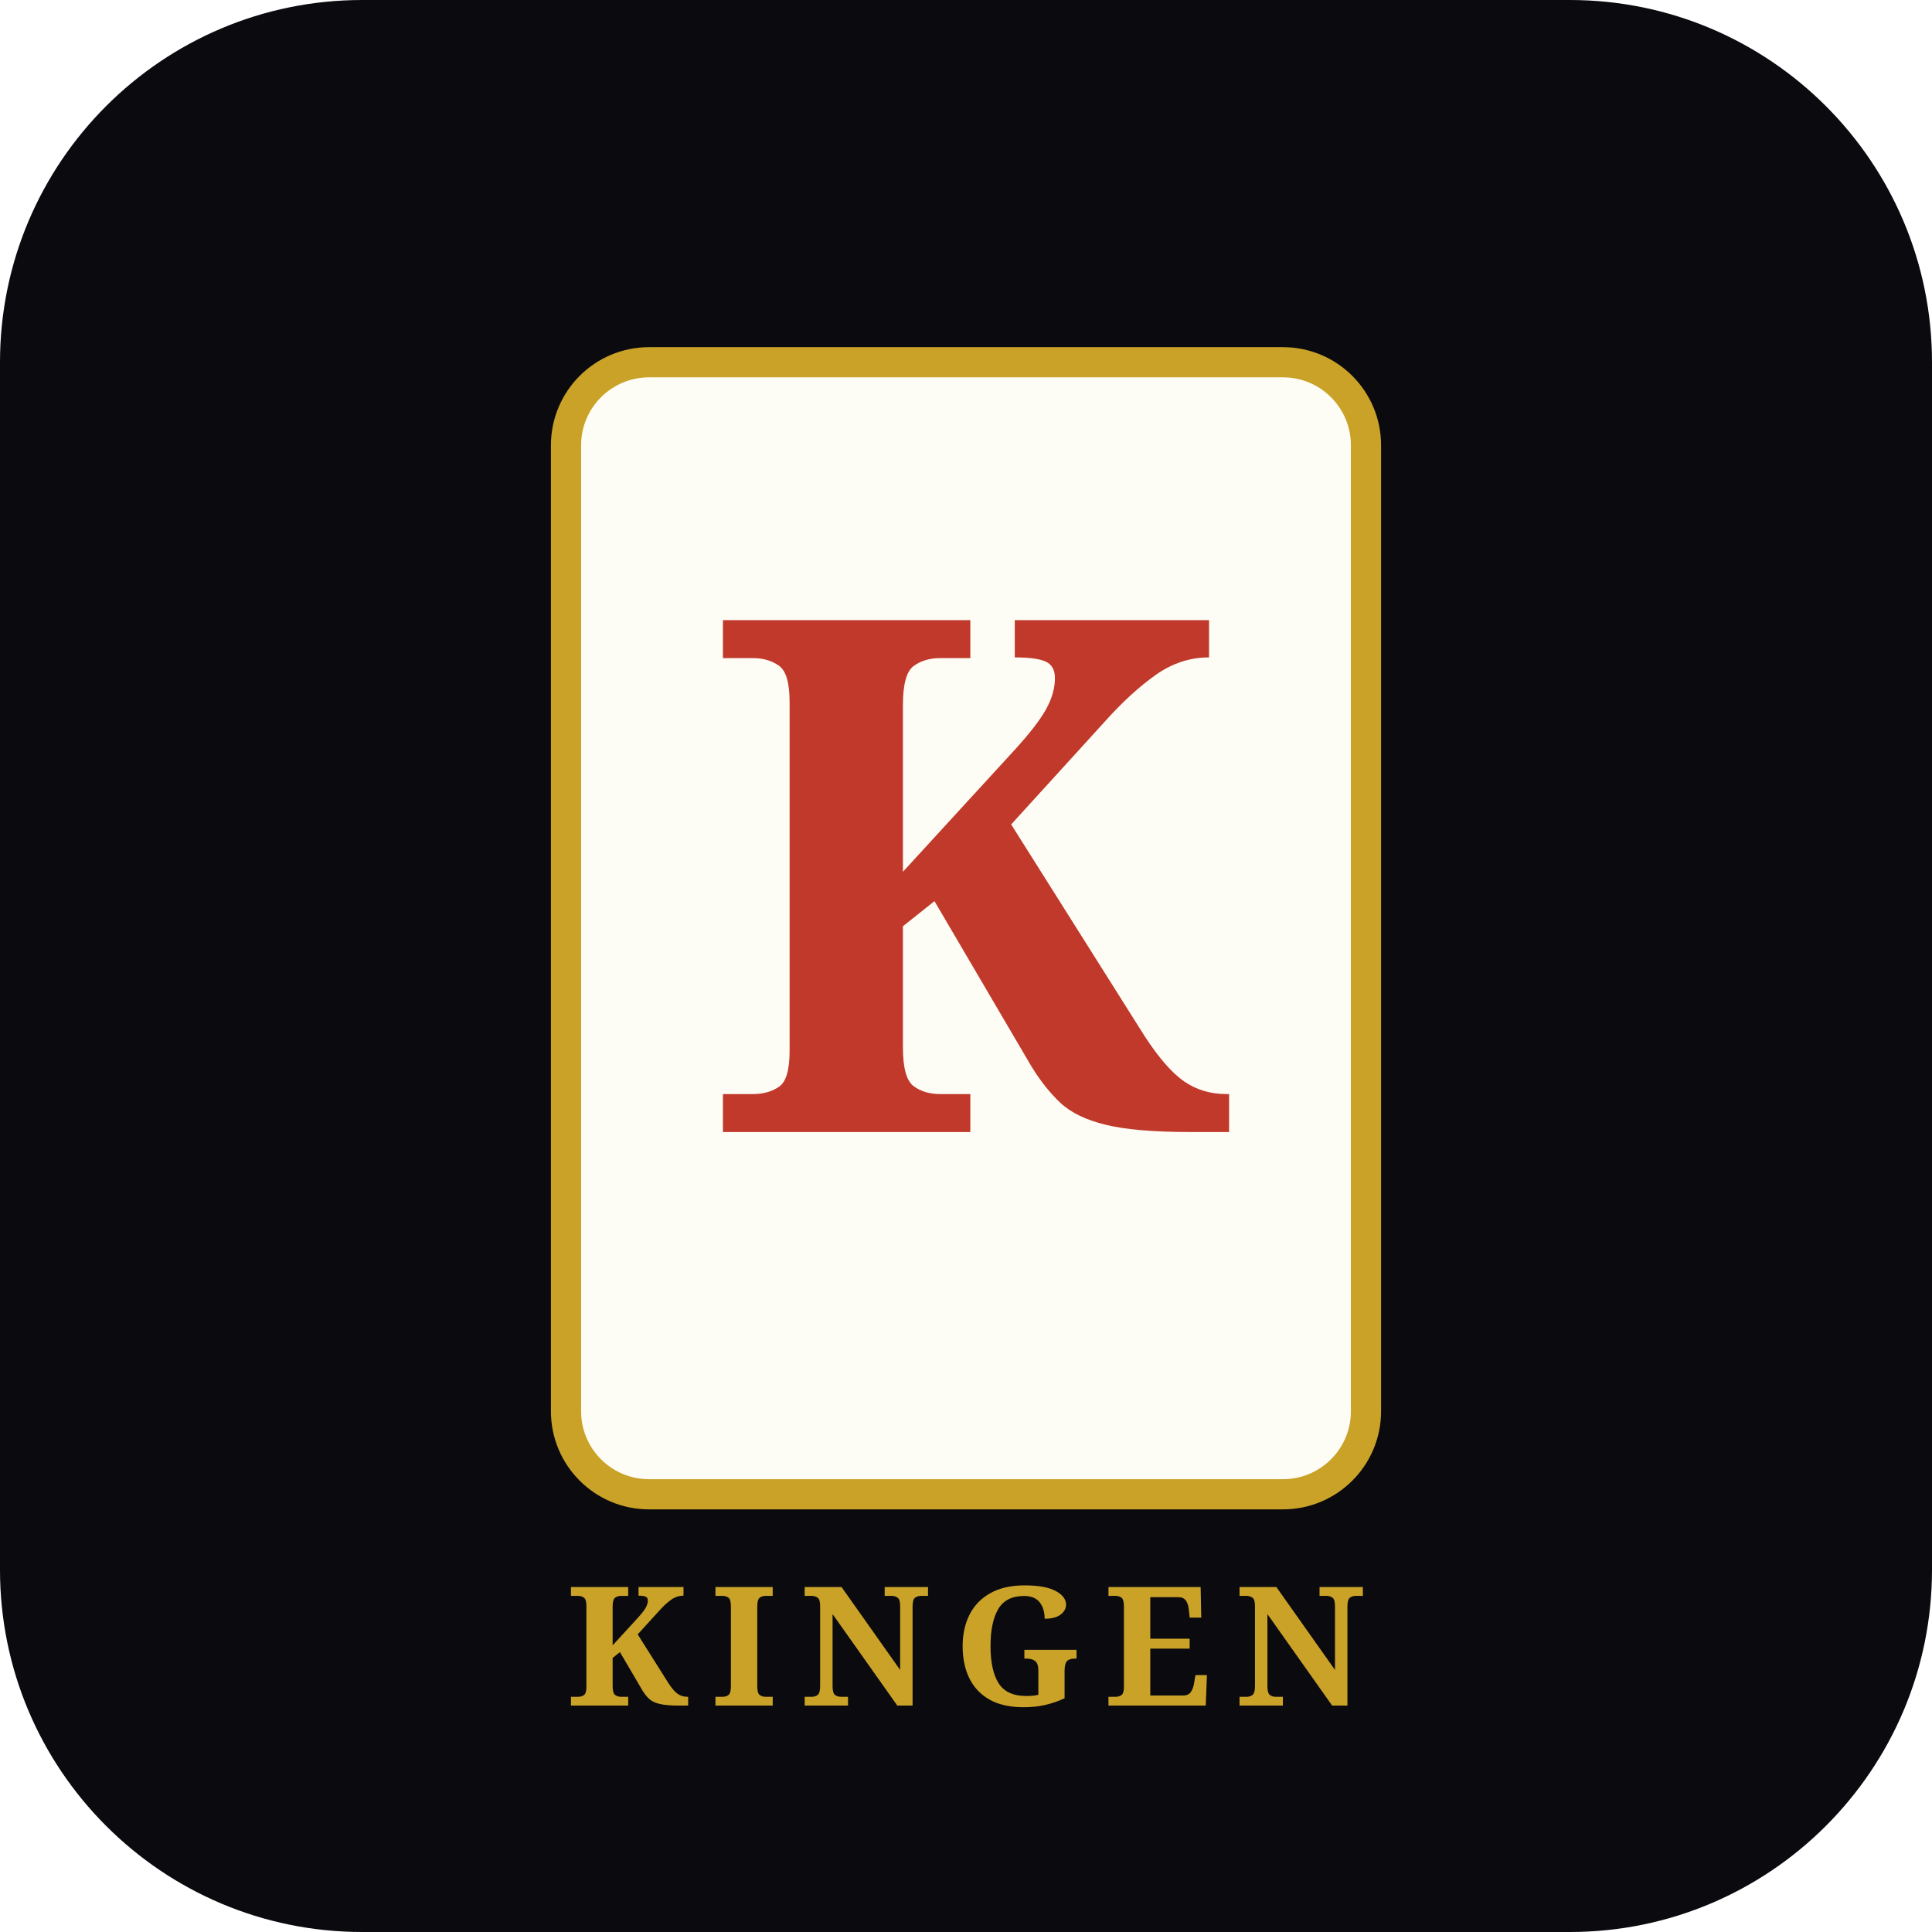
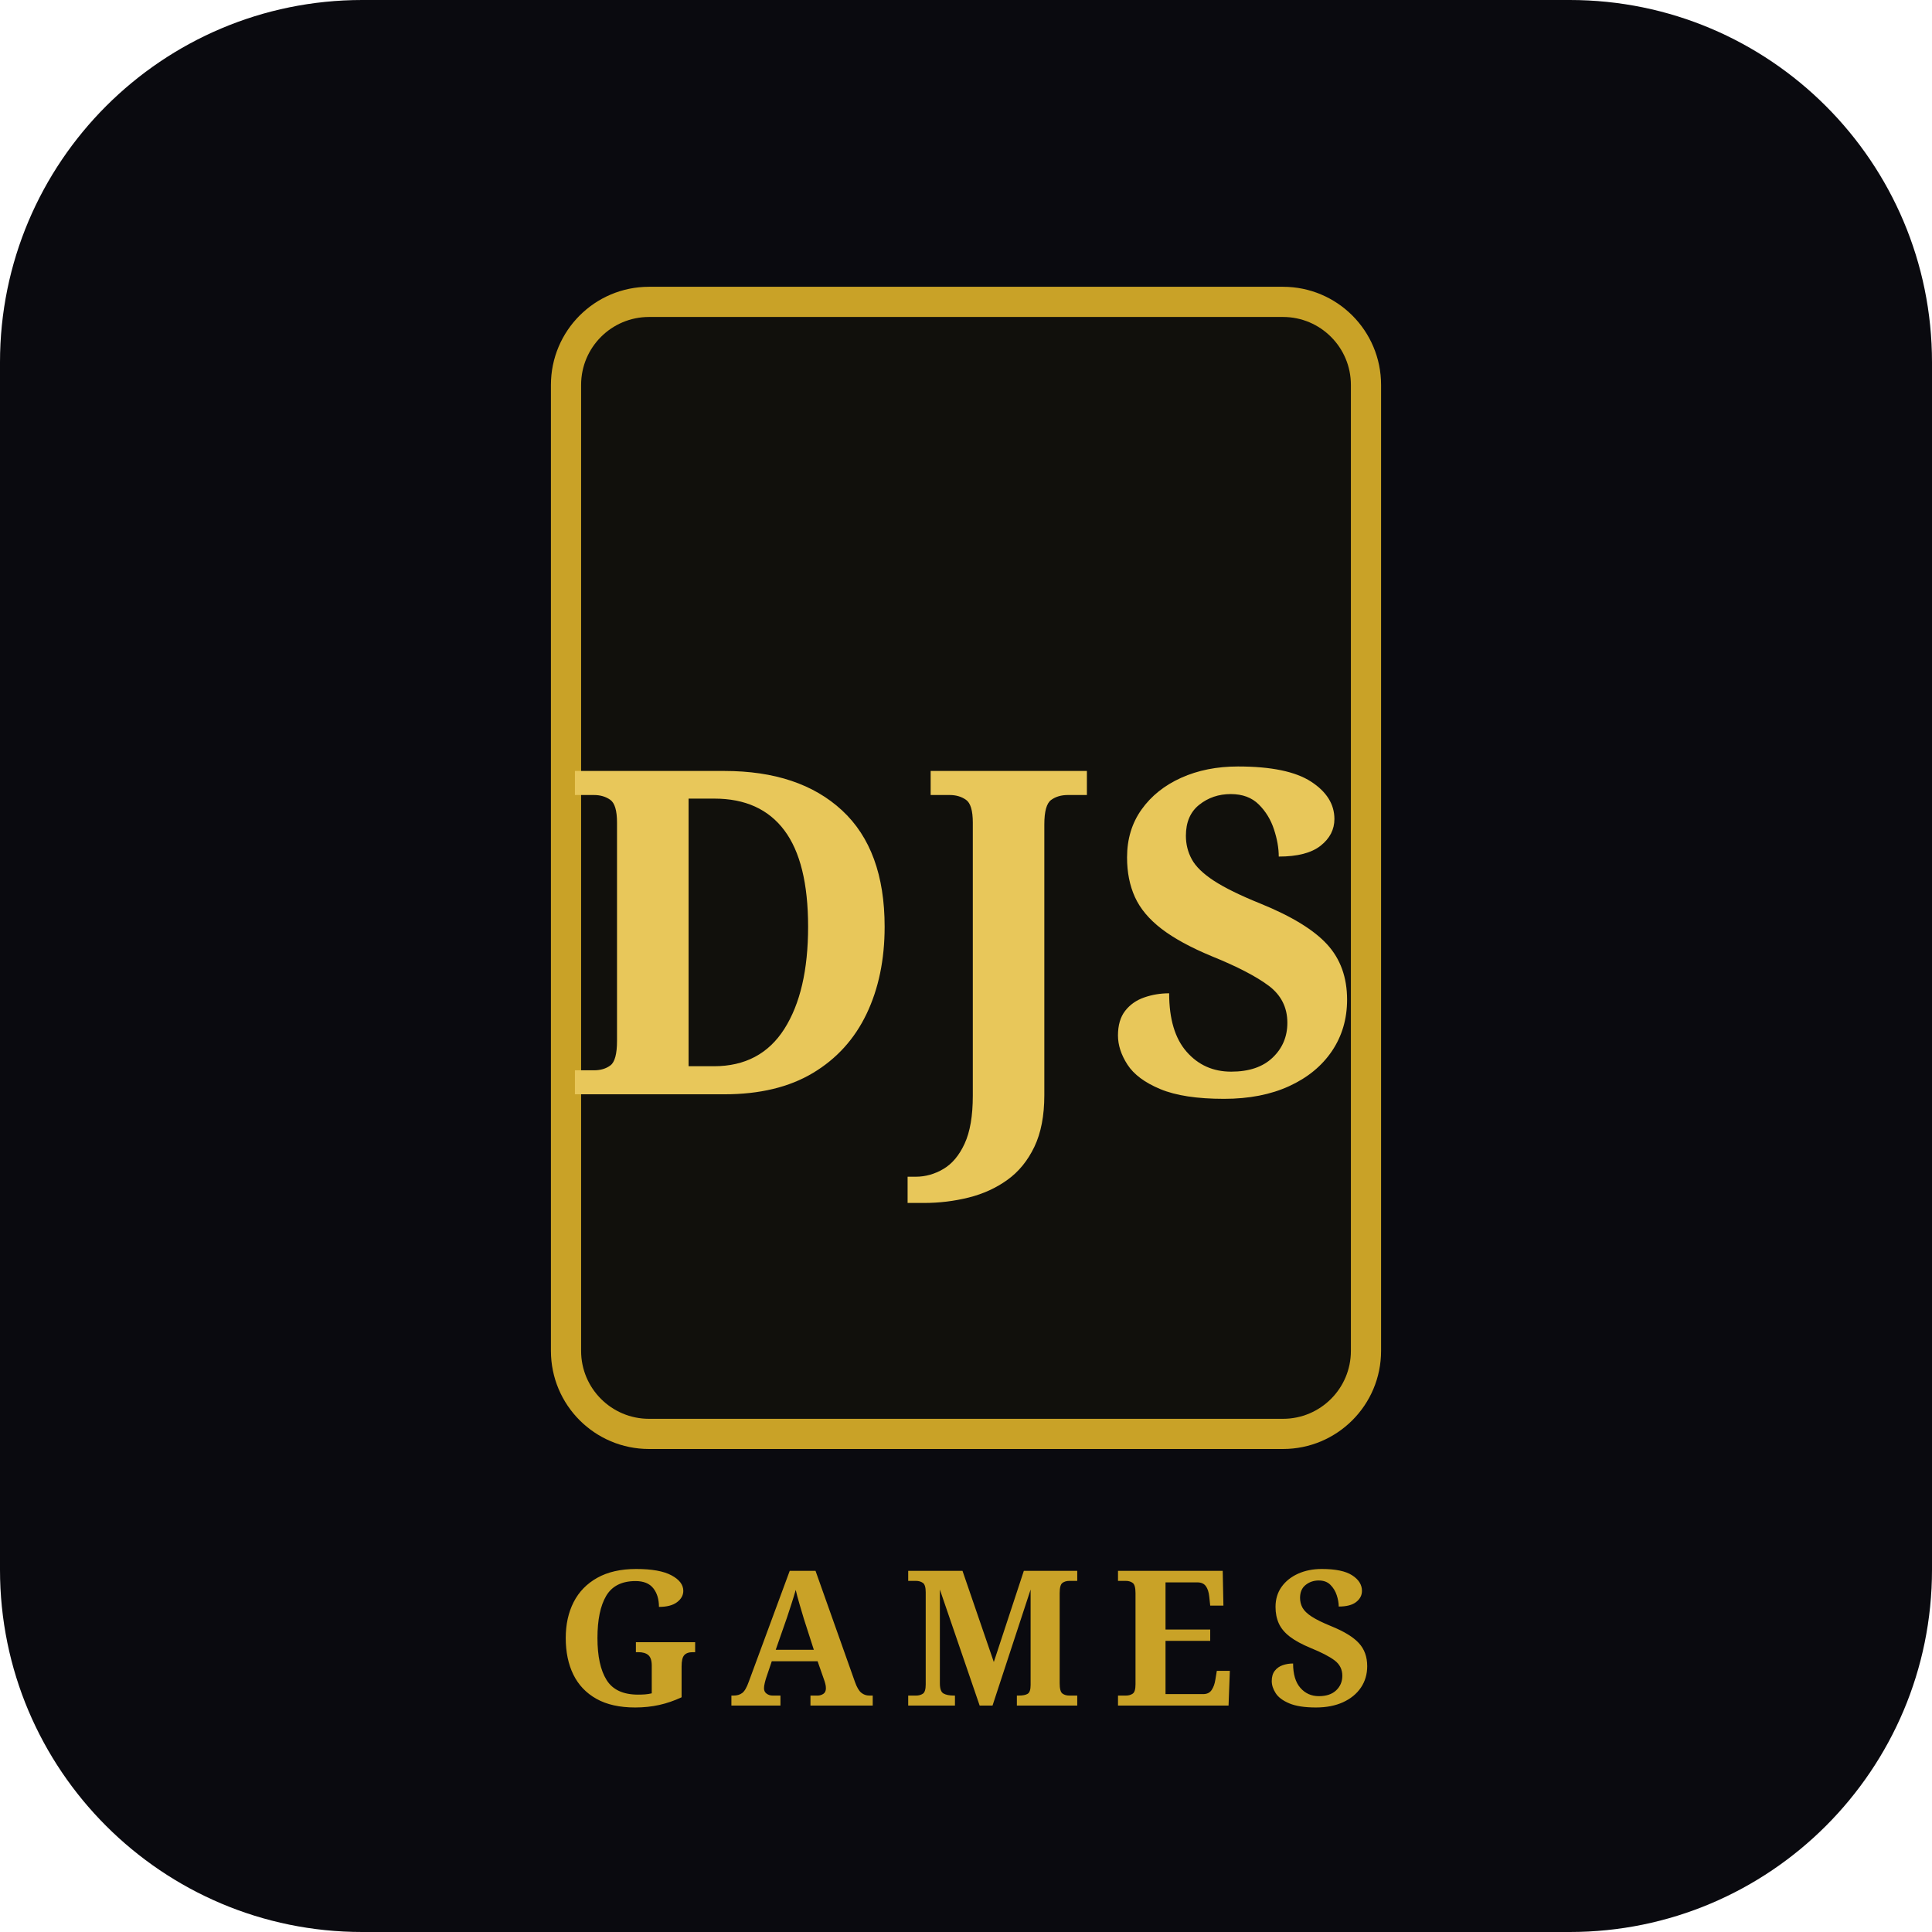
<svg xmlns="http://www.w3.org/2000/svg" viewBox="0 0 512 512">
  <rect width="512" height="512" rx="96" fill="#0a0a0f" />
-   <rect x="150" y="96" width="212" height="300" rx="22" fill="#fdfdf6" stroke="#c9a227" stroke-width="8" />
-   <text x="256" y="300" font-size="190" text-anchor="middle" fill="#c0392b" font-family="Georgia, serif" font-weight="bold">K</text>
-   <text x="256" y="452" font-size="44" text-anchor="middle" fill="#c9a227" font-family="Georgia, serif" font-weight="600" letter-spacing="6">KINGEN</text>
+   <rect x="150" y="80" width="212" height="300" rx="22" fill="#11100c" stroke="#c9a227" stroke-width="8" />
+   <text x="256" y="290" font-size="120" text-anchor="middle" fill="#e8c75a" font-family="Georgia, serif" font-weight="bold" letter-spacing="2">DJS</text>
+   <text x="256" y="452" font-size="50" text-anchor="middle" fill="#c9a227" font-family="Georgia, serif" font-weight="600" letter-spacing="8">GAMES</text>
</svg>
